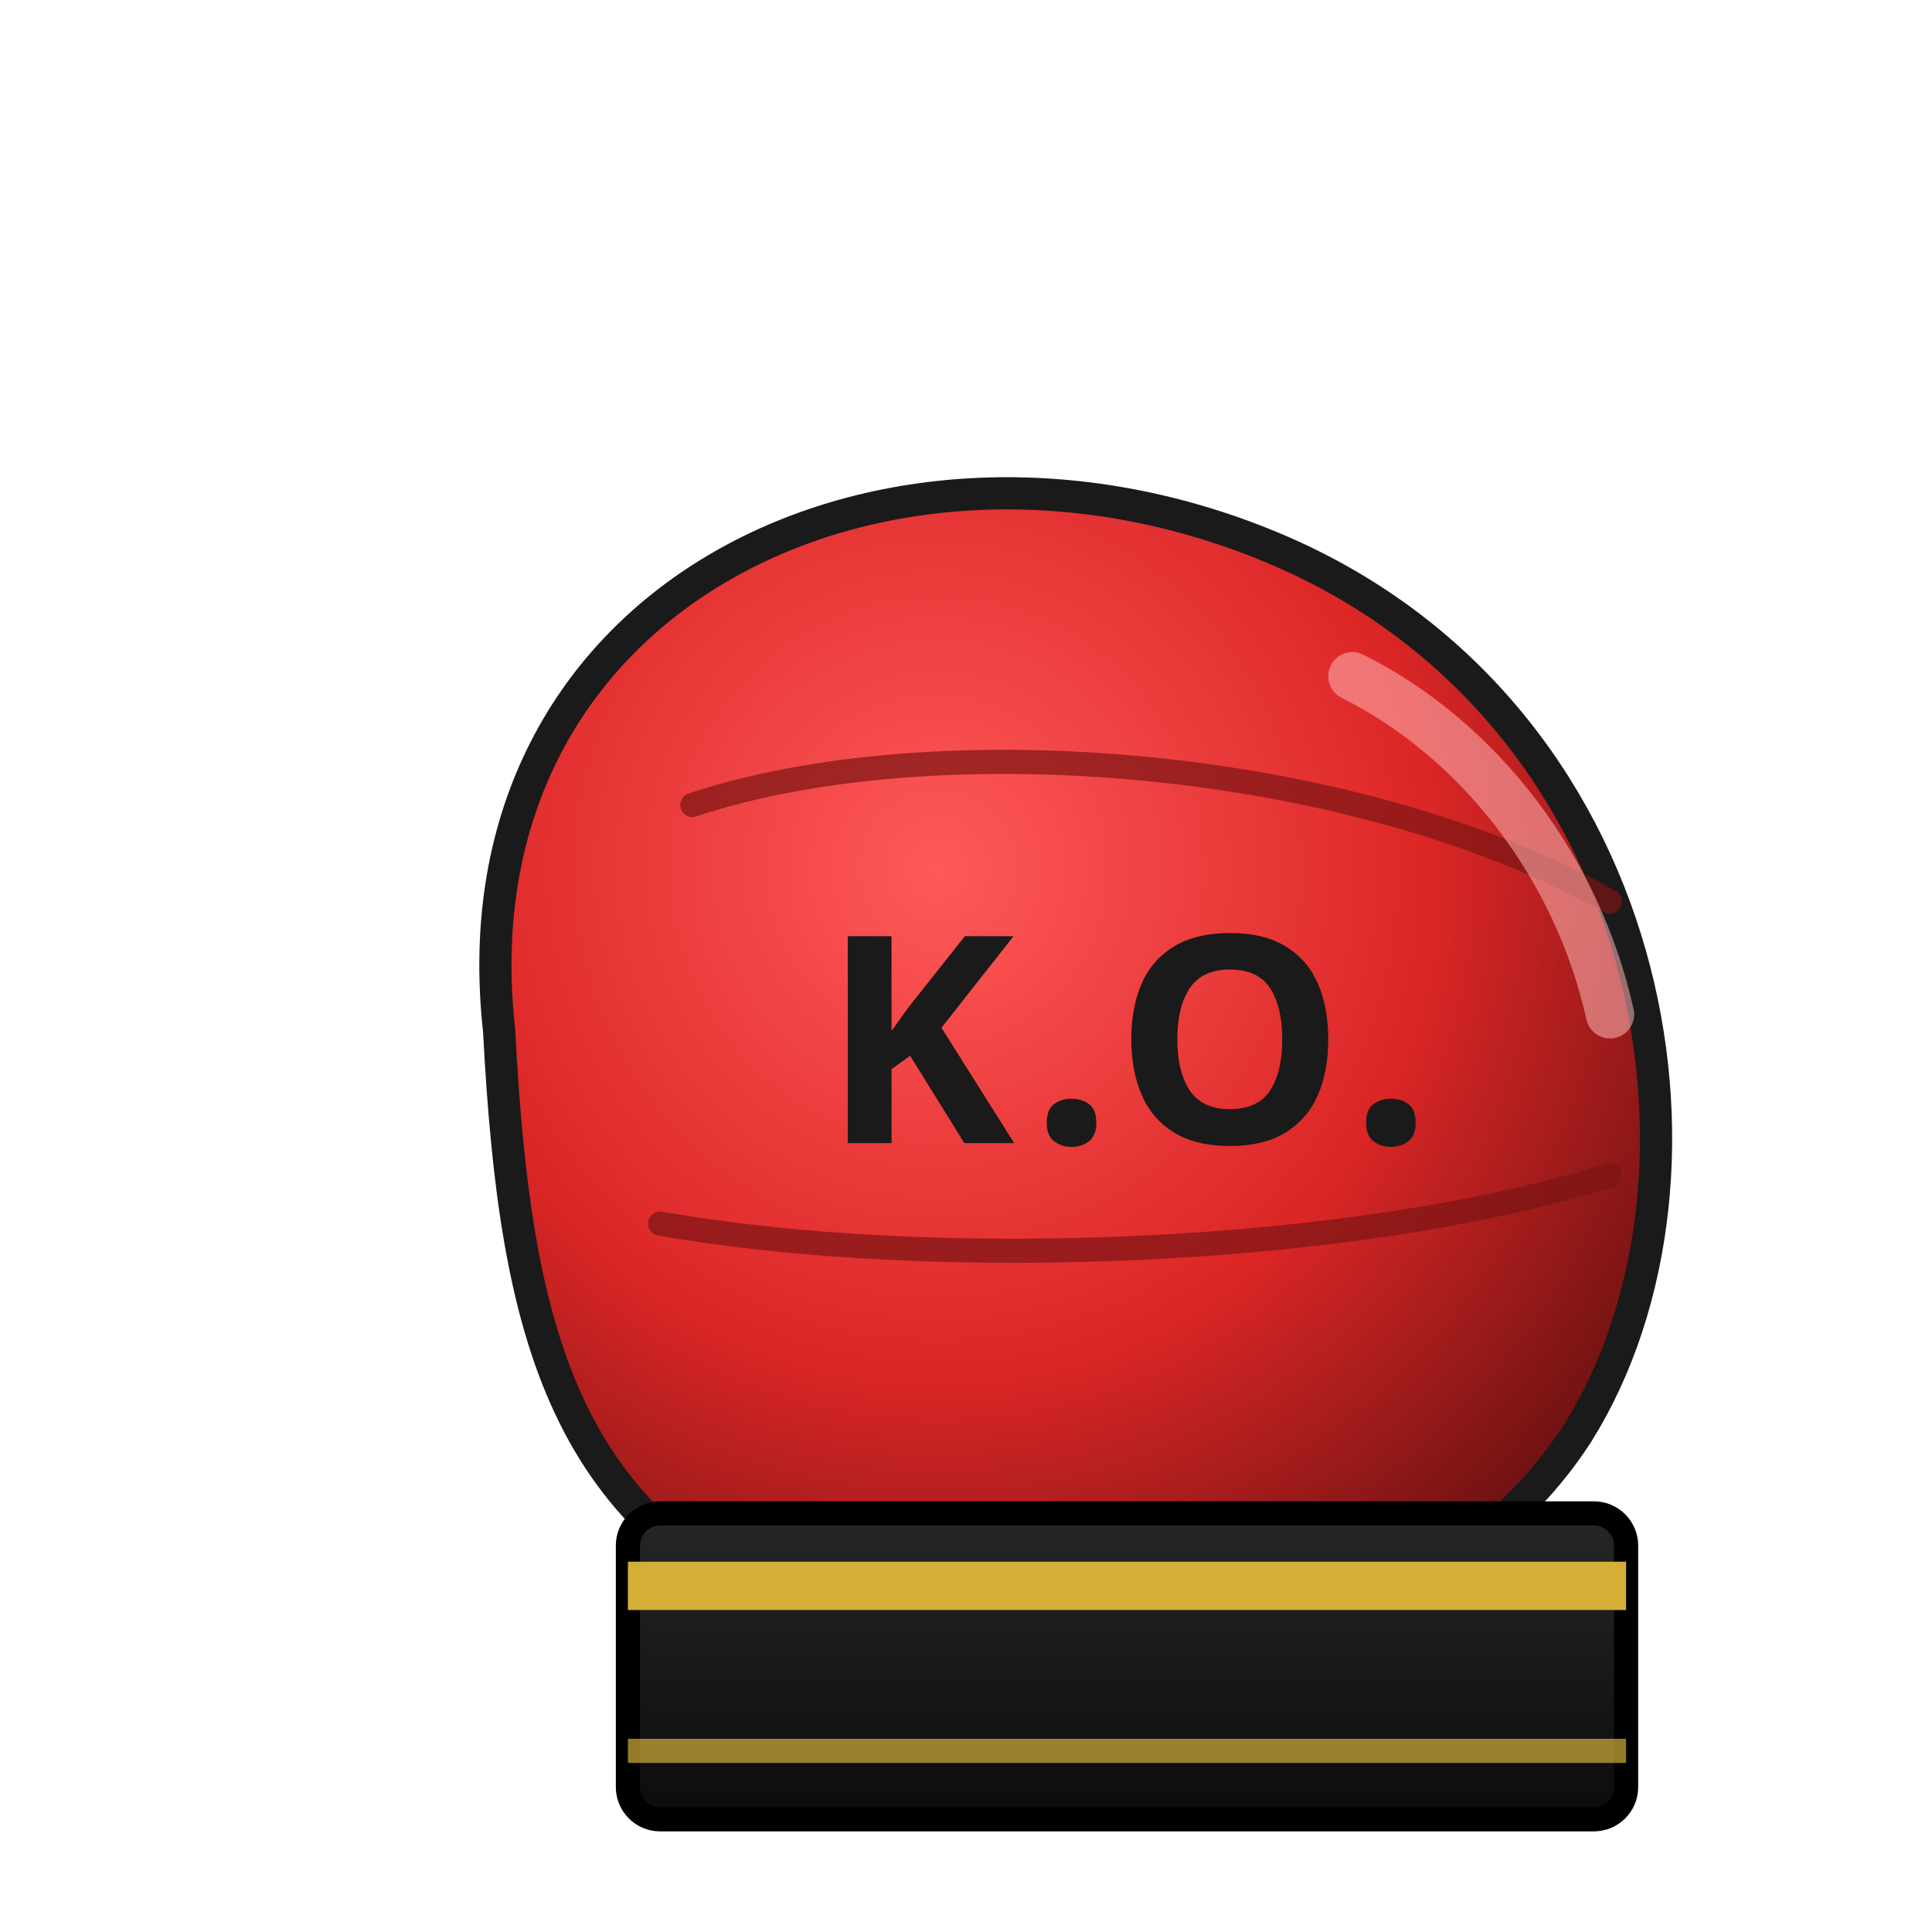
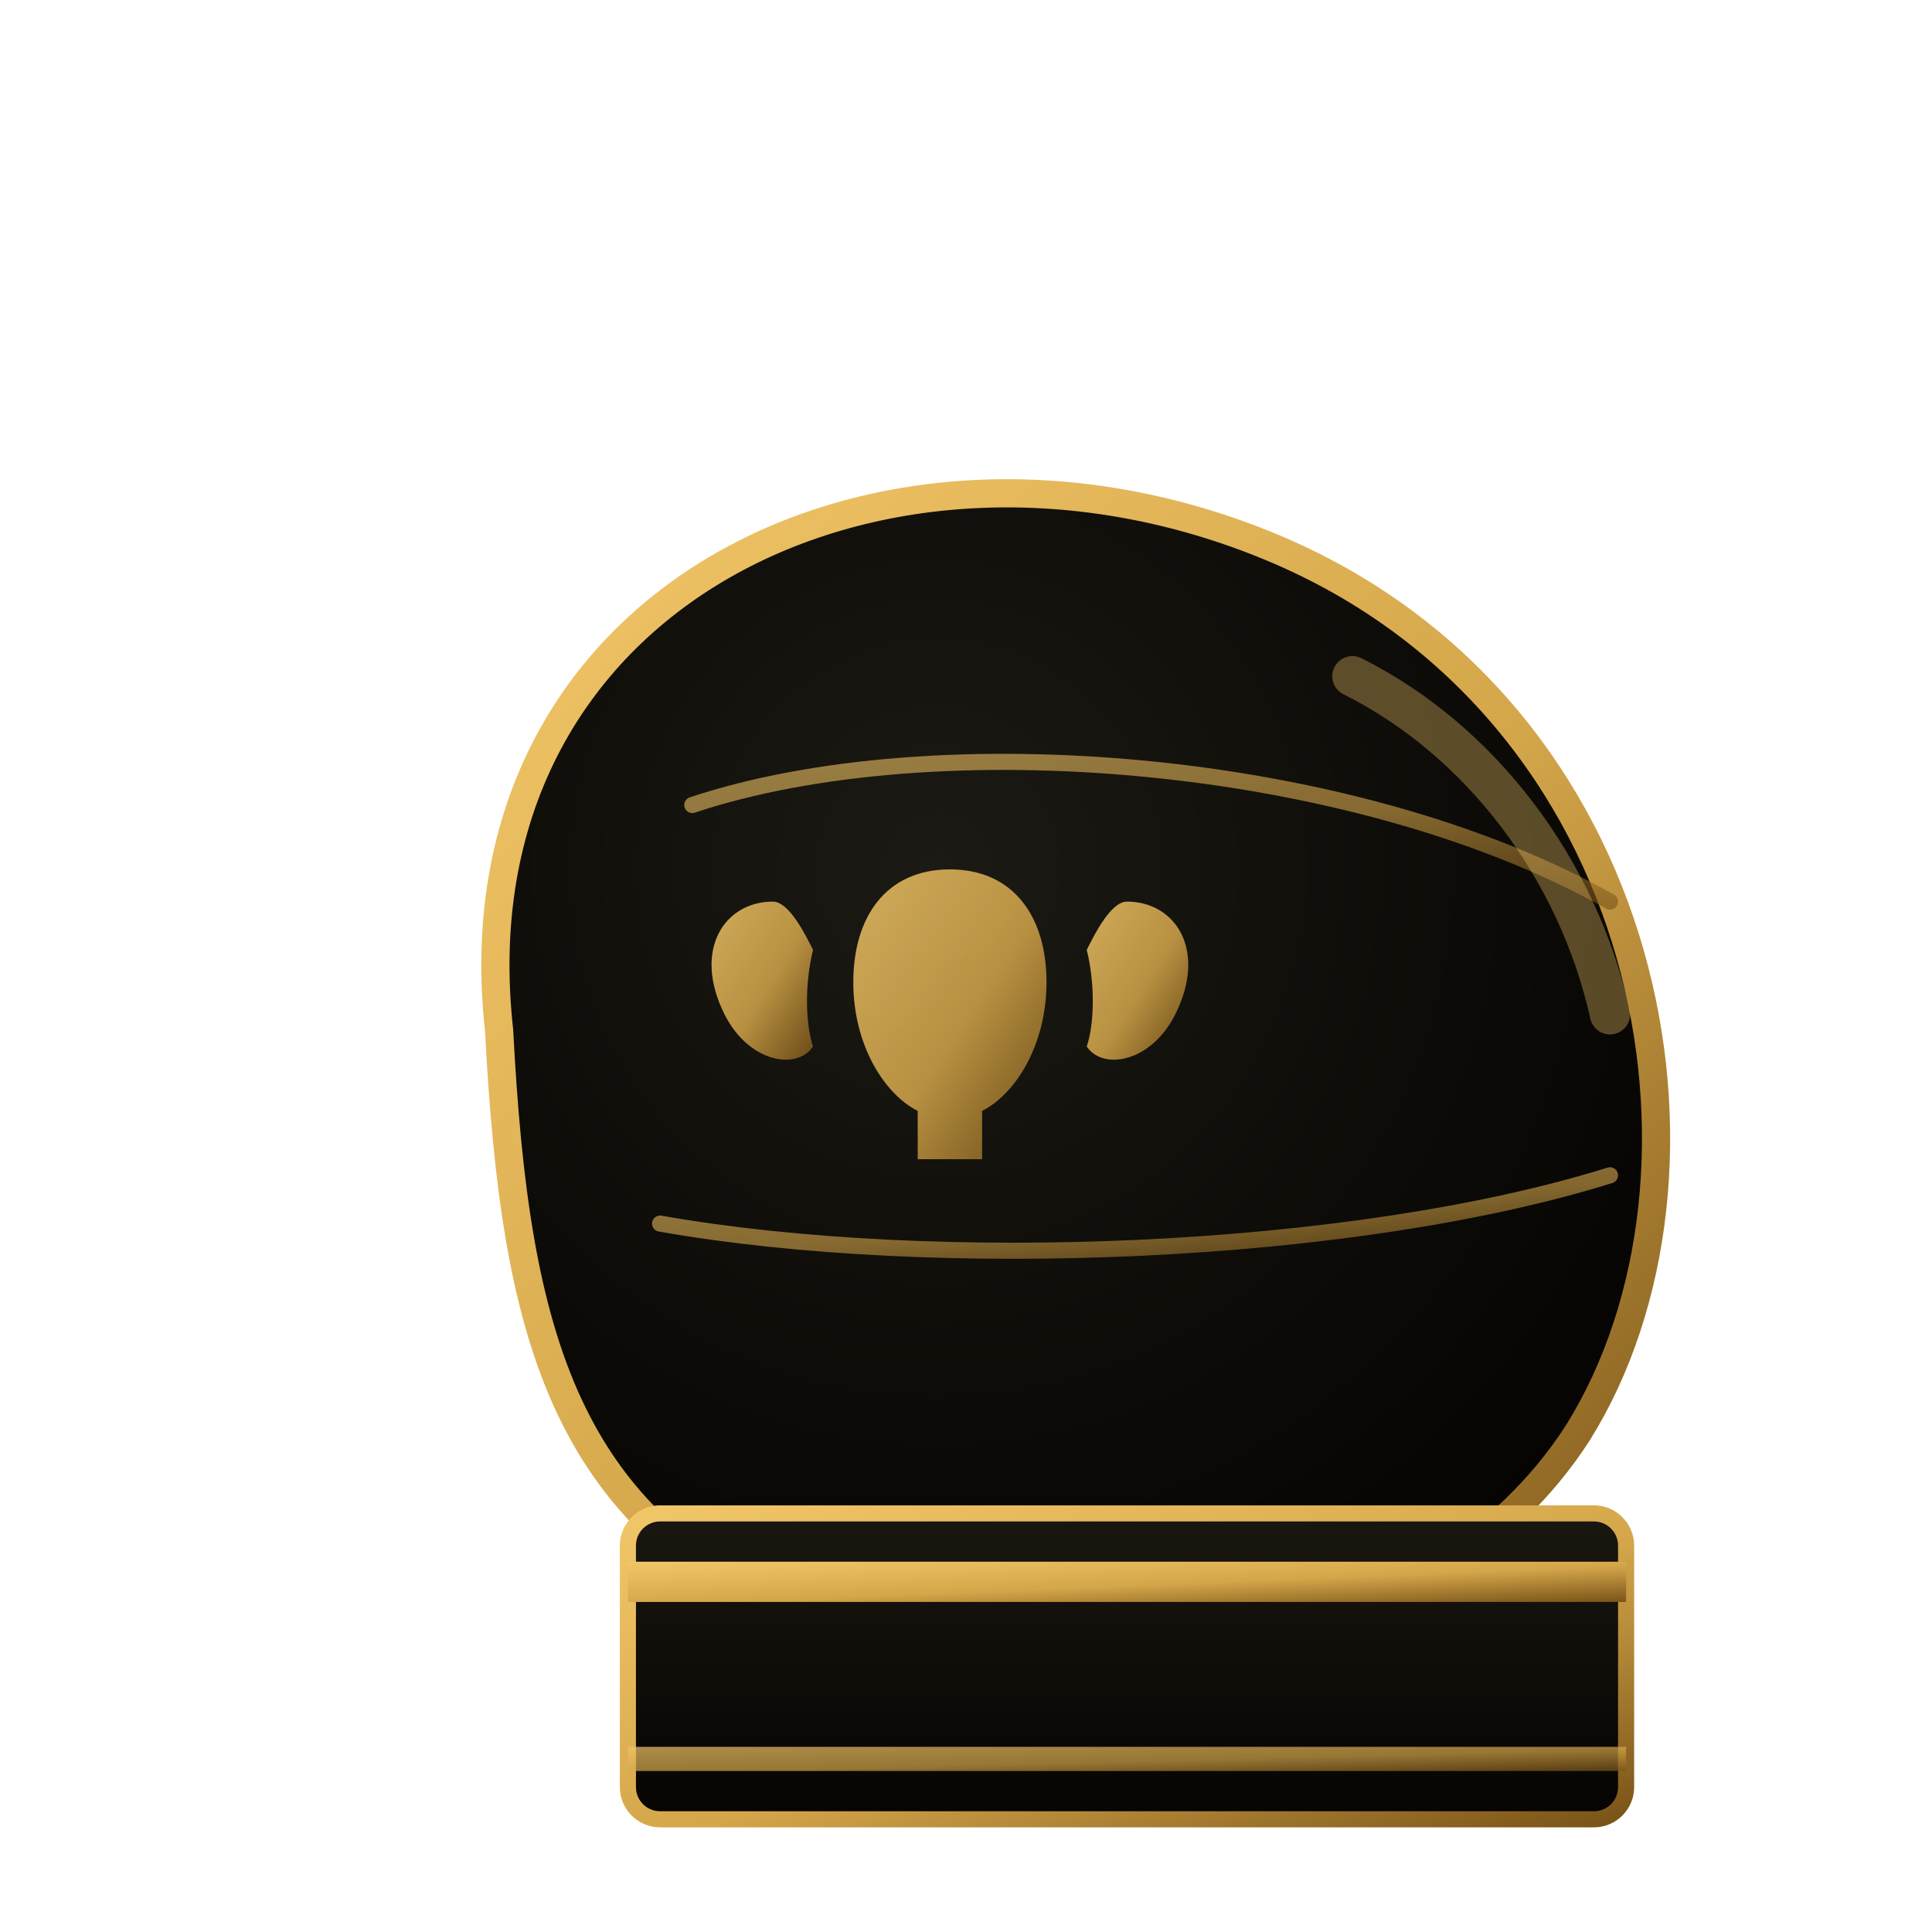
<svg xmlns="http://www.w3.org/2000/svg" viewBox="0 0 240 240">
  <defs>
-     <radialGradient id="g1" cx="38%" cy="32%" r="78%">
-       <stop offset="0%" stop-color="#ff5959" />
-       <stop offset="55%" stop-color="#dc2626" />
-       <stop offset="100%" stop-color="#5e0f0f" />
+     <radialGradient id="gv1" cx="38%" cy="32%" r="78%">
+       <stop offset="0%" stop-color="#1c1a14" />
+       <stop offset="55%" stop-color="#0e0c08" />
+       <stop offset="100%" stop-color="#040302" />
    </radialGradient>
-     <linearGradient id="cuff" x1="0" x2="0" y1="0" y2="1">
-       <stop offset="0%" stop-color="#262626" />
-       <stop offset="100%" stop-color="#0c0c0c" />
+     <linearGradient id="gvg" x1="0" x2="1" y1="0" y2="1">
+       <stop offset="0%" stop-color="#f1c668" />
+       <stop offset="55%" stop-color="#d4a64a" />
+       <stop offset="100%" stop-color="#7a5418" />
+     </linearGradient>
+     <linearGradient id="gvcuff" x1="0" x2="0" y1="0" y2="1">
+       <stop offset="0%" stop-color="#1a1610" />
+       <stop offset="100%" stop-color="#050402" />
    </linearGradient>
  </defs>
  <g transform="translate(0,4)">
-     <path d="M70 122 C 64 86 86 70 104 74 C 116 76 122 90 120 108 C 118 130 104 152 86 154 C 70 156 74 138 70 122 Z" fill="url(#g1)" stroke="#1a1a1a" stroke-width="4" stroke-linejoin="round" />
-     <path d="M62 124 C 56 70 110 44 158 64 C 206 84 216 142 196 174 C 178 202 134 210 102 198 C 70 186 64 162 62 124 Z" fill="url(#g1)" stroke="#1a1a1a" stroke-width="4" stroke-linejoin="round" />
-     <path d="M86 96 C 116 86 168 90 200 108" stroke="#7a1414" stroke-width="3" fill="none" stroke-linecap="round" opacity=".7" />
-     <path d="M82 148 C 116 154 168 152 200 142" stroke="#7a1414" stroke-width="3" fill="none" stroke-linecap="round" opacity=".7" />
-     <path d="M168 80 C 184 88 196 104 200 122" stroke="#ffb4b4" stroke-width="6" fill="none" stroke-linecap="round" opacity=".55" />
-     <rect x="78" y="184" width="124" height="38" rx="4" fill="url(#cuff)" stroke="#000" stroke-width="3" />
-     <rect x="78" y="190" width="124" height="6" fill="#d4af37" />
-     <rect x="78" y="212" width="124" height="3" fill="#d4af37" opacity=".7" />
-     <text x="140" y="138" text-anchor="middle" font-family="Impact, 'Arial Black', sans-serif" font-size="36" font-weight="900" fill="#1a1a1a" letter-spacing="2">K.O.</text>
+     <path d="M70 122 C 64 86 86 70 104 74 C 116 76 122 90 120 108 C 118 130 104 152 86 154 C 70 156 74 138 70 122 Z" fill="url(#gv1)" stroke="url(#gvg)" stroke-width="3" stroke-linejoin="round" />
+     <path d="M62 124 C 56 70 110 44 158 64 C 206 84 216 142 196 174 C 178 202 134 210 102 198 C 70 186 64 162 62 124 Z" fill="url(#gv1)" stroke="url(#gvg)" stroke-width="3.5" stroke-linejoin="round" />
+     <path d="M86 96 C 116 86 168 90 200 108" stroke="url(#gvg)" stroke-width="2" fill="none" stroke-linecap="round" opacity=".6" />
+     <path d="M82 148 C 116 154 168 152 200 142" stroke="url(#gvg)" stroke-width="2" fill="none" stroke-linecap="round" opacity=".6" />
+     <path d="M168 80 C 184 88 196 104 200 122" stroke="#f1c668" stroke-width="5" fill="none" stroke-linecap="round" opacity=".35" />
+     <g transform="translate(118,114)" opacity=".85">
+       <path d="M-22 -6 C -28 -6 -32 0 -28 8 C -25 14 -19 15 -17 12 C -18 9 -18 4 -17 0 C -18 -2 -20 -6 -22 -6 Z" fill="url(#gvg)" />
+       <path d="M22 -6 C 28 -6 32 0 28 8 C 25 14 19 15 17 12 C 18 9 18 4 17 0 C 18 -2 20 -6 22 -6 Z" fill="url(#gvg)" />
+       <path d="M0 -10 C -8 -10 -12 -4 -12 4 C -12 12 -8 18 -4 20 L -4 26 L 4 26 L 4 20 C 8 18 12 12 12 4 C 12 -4 8 -10 0 -10 Z" fill="url(#gvg)" />
+     </g>
+     <rect x="78" y="184" width="124" height="38" rx="4" fill="url(#gvcuff)" stroke="url(#gvg)" stroke-width="2" />
+     <rect x="78" y="190" width="124" height="5" fill="url(#gvg)" />
+     <rect x="78" y="213" width="124" height="3" fill="url(#gvg)" opacity=".7" />
  </g>
</svg>
